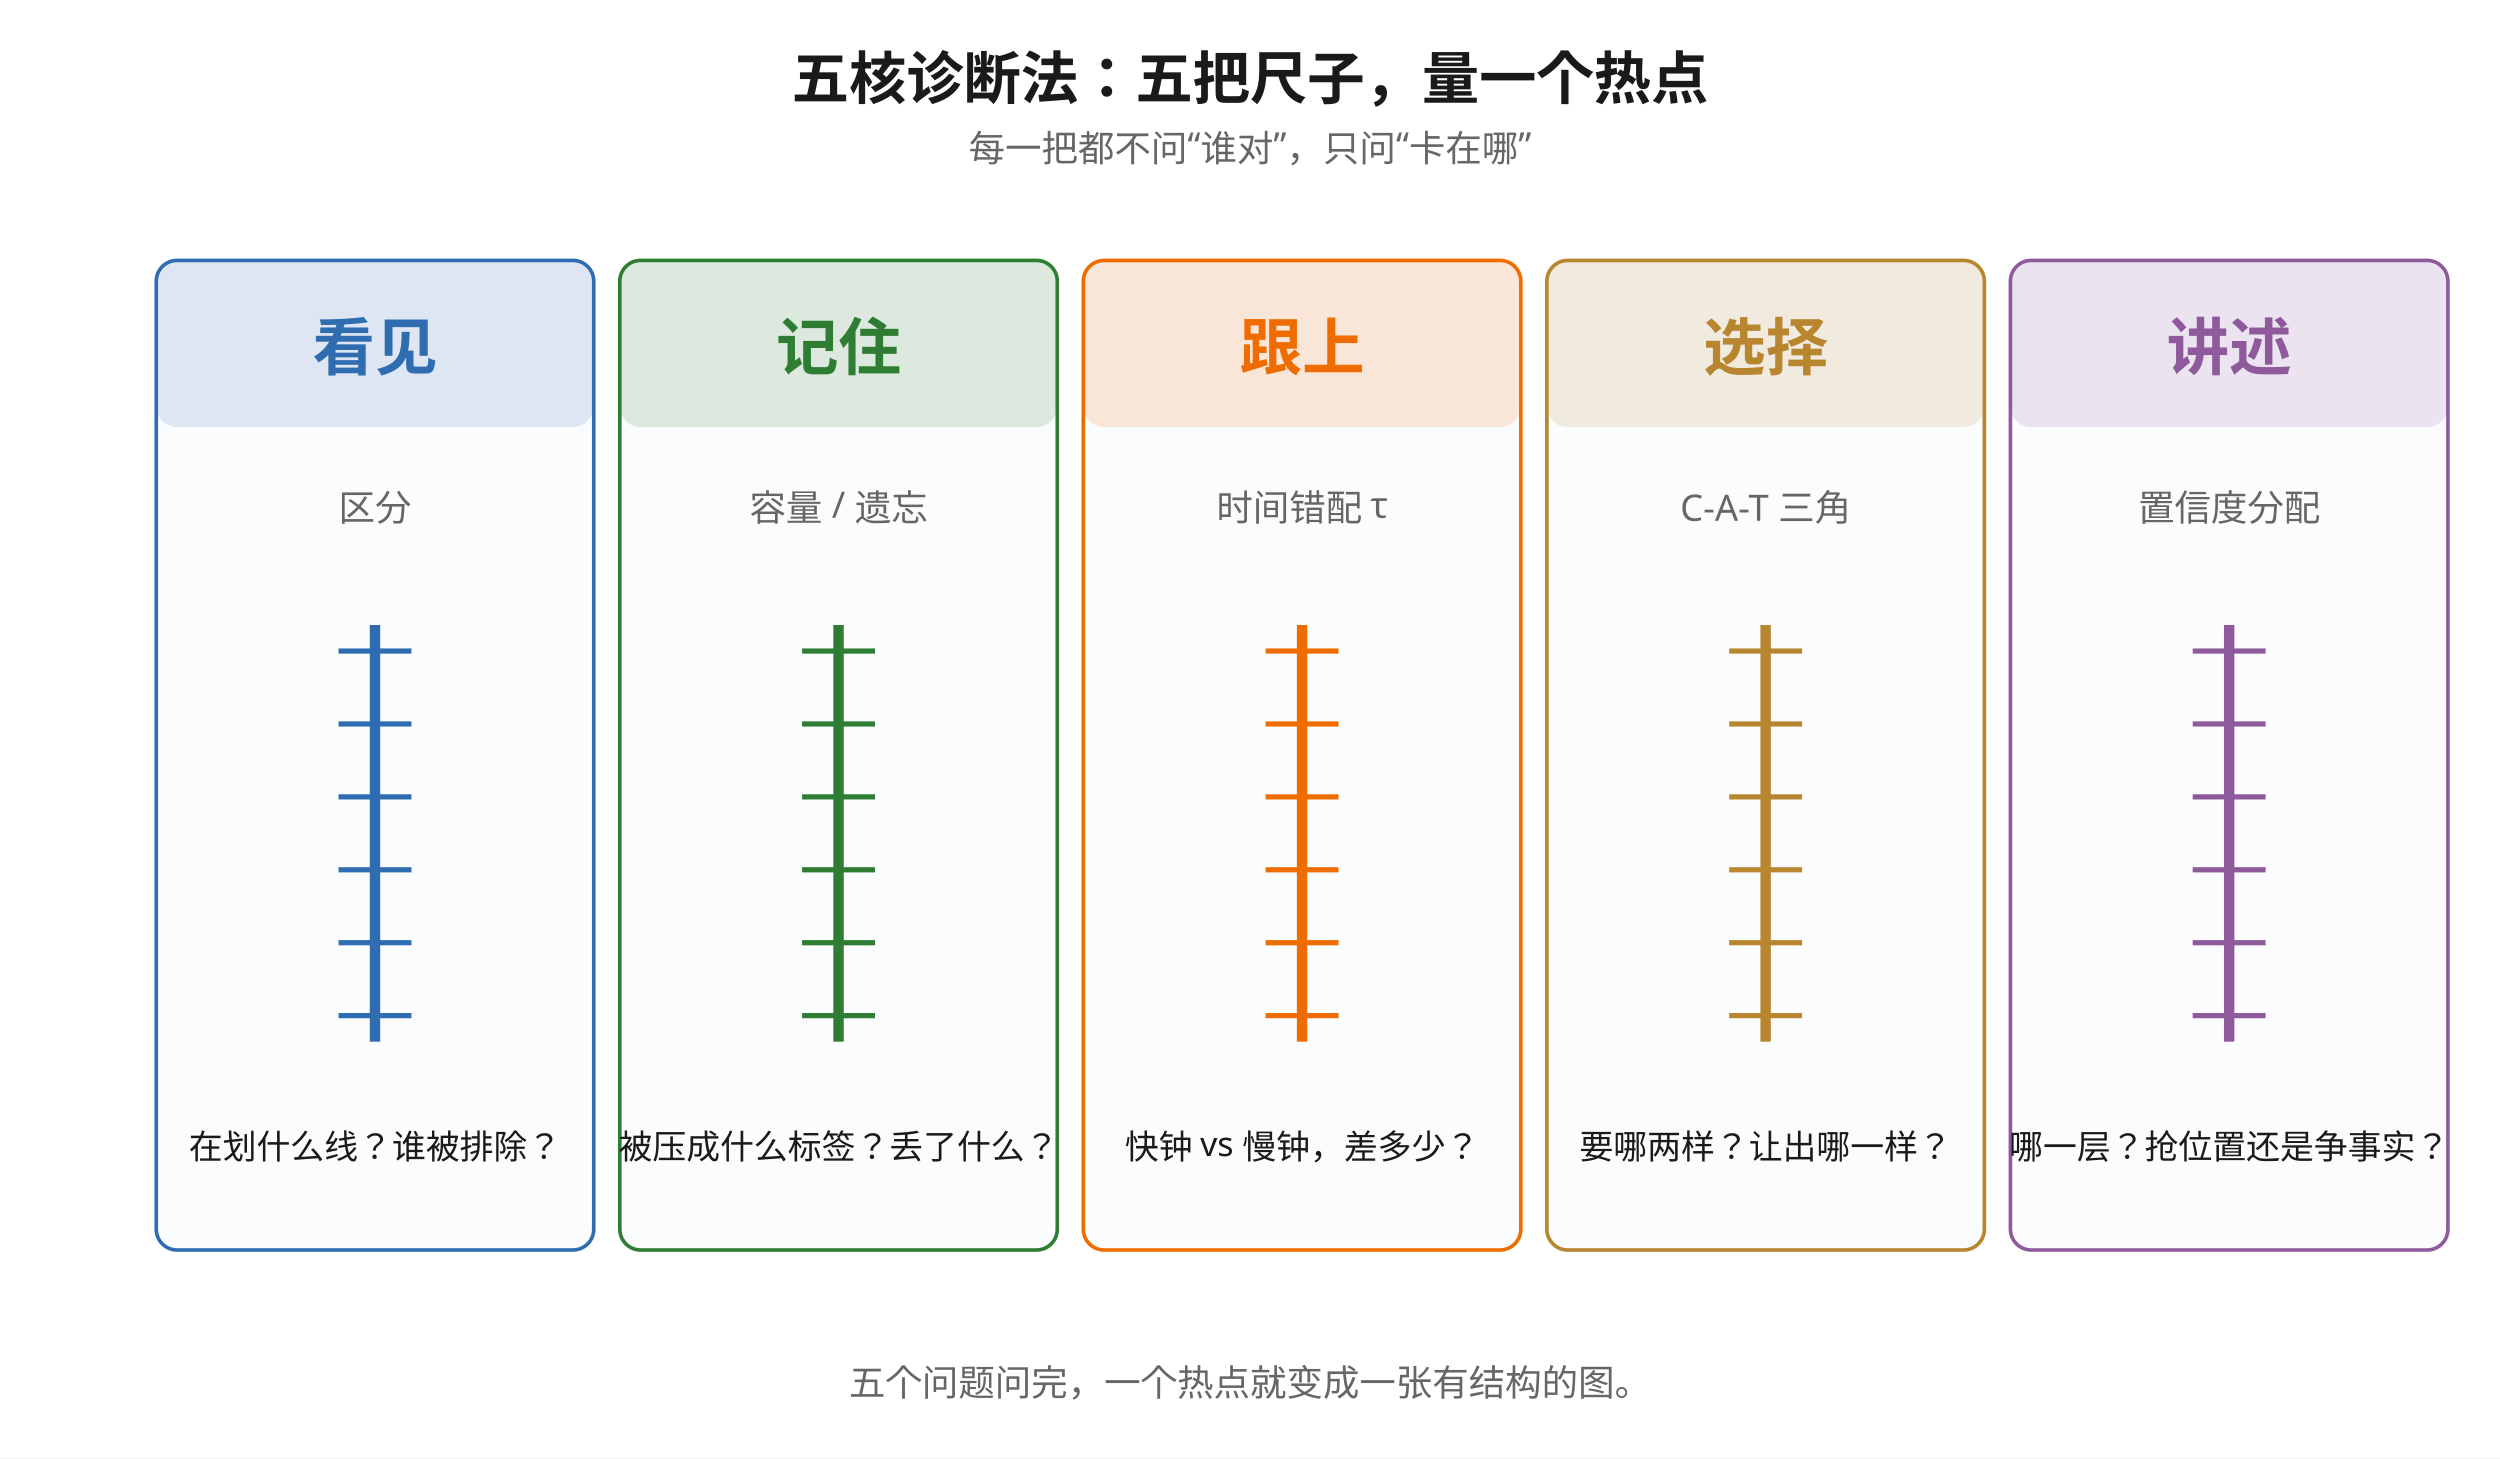
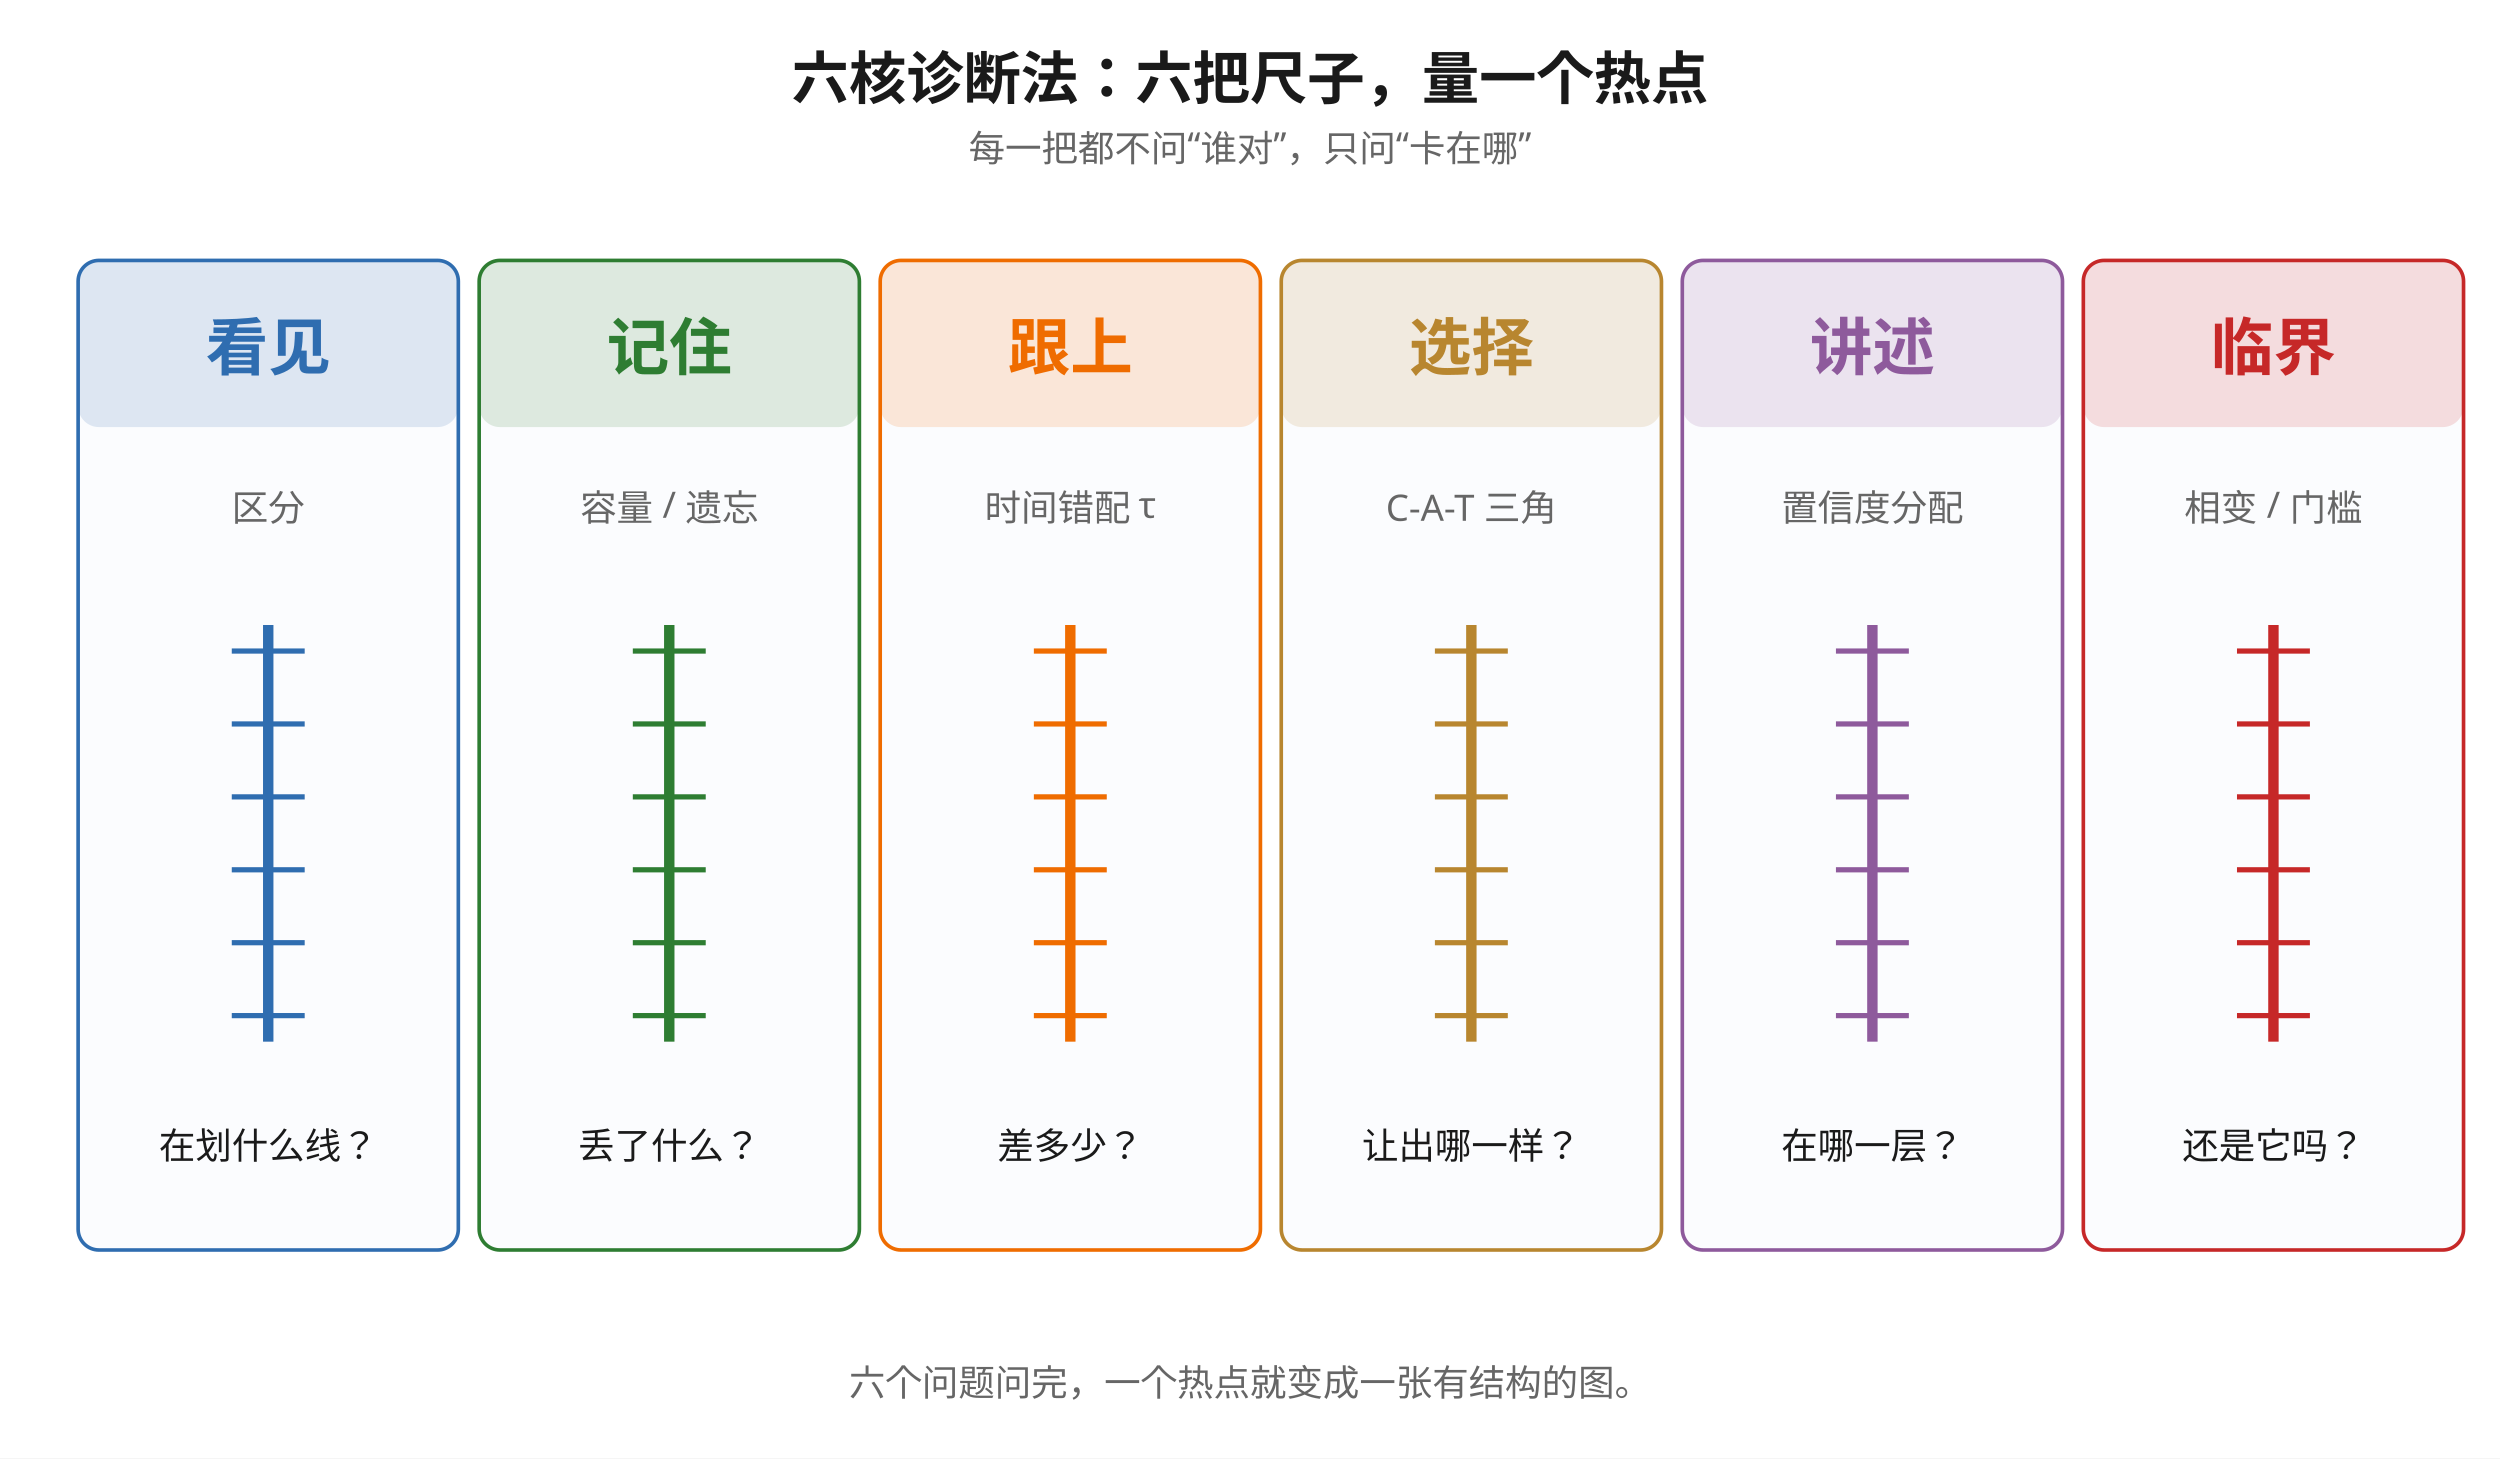
<svg xmlns="http://www.w3.org/2000/svg" viewBox="0 0 960 560" width="960" height="560" font-family="Microsoft YaHei, PingFang SC, SimHei, sans-serif">
  <rect width="960" height="560" fill="#ffffff" />
-   <text x="480" y="38" text-anchor="middle" font-size="22" font-weight="bold" fill="#1a1a1a">五核诊断法：五把尺子，量一个热点</text>
+   <text x="480" y="38" text-anchor="middle" font-size="22" font-weight="bold" fill="#1a1a1a">六核诊断法：六把尺子，量一个热点</text>
  <text x="480" y="62" text-anchor="middle" font-size="14" fill="#666">每一把都不问“谁对”，只问“卡在哪”</text>
-   <rect x="60" y="100" width="168" height="380" rx="8" fill="#fbfcfe" stroke="#2f6db0" stroke-width="1.4" />
-   <rect x="60" y="100" width="168" height="64" rx="8" fill="#2f6db0" opacity="0.15" />
-   <text x="144.0" y="142" text-anchor="middle" font-size="24" fill="#2f6db0" font-weight="bold">看见</text>
-   <text x="144.0" y="200" text-anchor="middle" font-size="14" fill="#666" font-weight="normal">区分</text>
-   <line x1="144" y1="240" x2="144" y2="400" stroke="#2f6db0" stroke-width="4" />
-   <line x1="130.0" y1="250" x2="158.0" y2="250" stroke="#2f6db0" stroke-width="2" />
-   <line x1="130.0" y1="278" x2="158.0" y2="278" stroke="#2f6db0" stroke-width="2" />
-   <line x1="130.0" y1="306" x2="158.0" y2="306" stroke="#2f6db0" stroke-width="2" />
-   <line x1="130.0" y1="334" x2="158.0" y2="334" stroke="#2f6db0" stroke-width="2" />
-   <line x1="130.0" y1="362" x2="158.0" y2="362" stroke="#2f6db0" stroke-width="2" />
-   <line x1="130.0" y1="390" x2="158.0" y2="390" stroke="#2f6db0" stroke-width="2" />
-   <text x="144.0" y="445" text-anchor="middle" font-size="13" fill="#1a1a1a">在划什么线？谁被排除？</text>
-   <rect x="238" y="100" width="168" height="380" rx="8" fill="#fbfcfe" stroke="#2e7d32" stroke-width="1.4" />
-   <rect x="238" y="100" width="168" height="64" rx="8" fill="#2e7d32" opacity="0.15" />
-   <text x="322.0" y="142" text-anchor="middle" font-size="24" fill="#2e7d32" font-weight="bold">记住</text>
-   <text x="322.0" y="200" text-anchor="middle" font-size="14" fill="#666" font-weight="normal">容量 / 遗忘</text>
-   <line x1="322" y1="240" x2="322" y2="400" stroke="#2e7d32" stroke-width="4" />
-   <line x1="308.0" y1="250" x2="336.0" y2="250" stroke="#2e7d32" stroke-width="2" />
-   <line x1="308.0" y1="278" x2="336.0" y2="278" stroke="#2e7d32" stroke-width="2" />
-   <line x1="308.0" y1="306" x2="336.0" y2="306" stroke="#2e7d32" stroke-width="2" />
-   <line x1="308.0" y1="334" x2="336.0" y2="334" stroke="#2e7d32" stroke-width="2" />
-   <line x1="308.0" y1="362" x2="336.0" y2="362" stroke="#2e7d32" stroke-width="2" />
-   <line x1="308.0" y1="390" x2="336.0" y2="390" stroke="#2e7d32" stroke-width="2" />
-   <text x="322.0" y="445" text-anchor="middle" font-size="13" fill="#1a1a1a">被压成什么标签？丢了什么？</text>
-   <rect x="416" y="100" width="168" height="380" rx="8" fill="#fbfcfe" stroke="#ef6c00" stroke-width="1.4" />
-   <rect x="416" y="100" width="168" height="64" rx="8" fill="#ef6c00" opacity="0.15" />
-   <text x="500.0" y="142" text-anchor="middle" font-size="24" fill="#ef6c00" font-weight="bold">跟上</text>
-   <text x="500.0" y="200" text-anchor="middle" font-size="14" fill="#666" font-weight="normal">时间错配 τ</text>
-   <line x1="500" y1="240" x2="500" y2="400" stroke="#ef6c00" stroke-width="4" />
-   <line x1="486.0" y1="250" x2="514.0" y2="250" stroke="#ef6c00" stroke-width="2" />
-   <line x1="486.0" y1="278" x2="514.0" y2="278" stroke="#ef6c00" stroke-width="2" />
-   <line x1="486.0" y1="306" x2="514.0" y2="306" stroke="#ef6c00" stroke-width="2" />
-   <line x1="486.0" y1="334" x2="514.0" y2="334" stroke="#ef6c00" stroke-width="2" />
-   <line x1="486.0" y1="362" x2="514.0" y2="362" stroke="#ef6c00" stroke-width="2" />
-   <line x1="486.0" y1="390" x2="514.0" y2="390" stroke="#ef6c00" stroke-width="2" />
-   <text x="500.0" y="445" text-anchor="middle" font-size="13" fill="#1a1a1a">快钟 vs 慢钟，差多少？</text>
-   <rect x="594" y="100" width="168" height="380" rx="8" fill="#fbfcfe" stroke="#b8862f" stroke-width="1.4" />
-   <rect x="594" y="100" width="168" height="64" rx="8" fill="#b8862f" opacity="0.15" />
-   <text x="678.0" y="142" text-anchor="middle" font-size="24" fill="#b8862f" font-weight="bold">选择</text>
-   <text x="678.0" y="200" text-anchor="middle" font-size="14" fill="#666" font-weight="normal">C-A-T 三角</text>
-   <line x1="678" y1="240" x2="678" y2="400" stroke="#b8862f" stroke-width="4" />
-   <line x1="664.0" y1="250" x2="692.0" y2="250" stroke="#b8862f" stroke-width="2" />
-   <line x1="664.0" y1="278" x2="692.0" y2="278" stroke="#b8862f" stroke-width="2" />
-   <line x1="664.0" y1="306" x2="692.0" y2="306" stroke="#b8862f" stroke-width="2" />
-   <line x1="664.0" y1="334" x2="692.0" y2="334" stroke="#b8862f" stroke-width="2" />
-   <line x1="664.0" y1="362" x2="692.0" y2="362" stroke="#b8862f" stroke-width="2" />
-   <line x1="664.0" y1="390" x2="692.0" y2="390" stroke="#b8862f" stroke-width="2" />
-   <text x="678.0" y="445" text-anchor="middle" font-size="13" fill="#1a1a1a">要哪两样？让出哪一样？</text>
-   <rect x="772" y="100" width="168" height="380" rx="8" fill="#fbfcfe" stroke="#8e5a9c" stroke-width="1.4" />
-   <rect x="772" y="100" width="168" height="64" rx="8" fill="#8e5a9c" opacity="0.15" />
-   <text x="856.0" y="142" text-anchor="middle" font-size="24" fill="#8e5a9c" font-weight="bold">讲述</text>
-   <text x="856.0" y="200" text-anchor="middle" font-size="14" fill="#666" font-weight="normal">置信度分配</text>
-   <line x1="856" y1="240" x2="856" y2="400" stroke="#8e5a9c" stroke-width="4" />
-   <line x1="842.0" y1="250" x2="870.0" y2="250" stroke="#8e5a9c" stroke-width="2" />
-   <line x1="842.0" y1="278" x2="870.0" y2="278" stroke="#8e5a9c" stroke-width="2" />
-   <line x1="842.0" y1="306" x2="870.0" y2="306" stroke="#8e5a9c" stroke-width="2" />
-   <line x1="842.0" y1="334" x2="870.0" y2="334" stroke="#8e5a9c" stroke-width="2" />
-   <line x1="842.0" y1="362" x2="870.0" y2="362" stroke="#8e5a9c" stroke-width="2" />
-   <line x1="842.0" y1="390" x2="870.0" y2="390" stroke="#8e5a9c" stroke-width="2" />
-   <text x="856.0" y="445" text-anchor="middle" font-size="13" fill="#1a1a1a">哪一层？抢位置还是争事实？</text>
-   <text x="480.0" y="536" text-anchor="middle" font-size="14" fill="#666" font-weight="normal">五个问题问完，一个热点就变成一张有结构的图。</text>
+   <rect x="30" y="100" width="146" height="380" rx="8" fill="#fbfcfe" stroke="#2f6db0" stroke-width="1.4" />
+   <rect x="30" y="100" width="146" height="64" rx="8" fill="#2f6db0" opacity="0.15" />
+   <text x="103.0" y="142" text-anchor="middle" font-size="24" fill="#2f6db0" font-weight="bold">看见</text>
+   <text x="103.0" y="200" text-anchor="middle" font-size="14" fill="#666" font-weight="normal">区分</text>
+   <line x1="103" y1="240" x2="103" y2="400" stroke="#2f6db0" stroke-width="4" />
+   <line x1="89.0" y1="250" x2="117.0" y2="250" stroke="#2f6db0" stroke-width="2" />
+   <line x1="89.0" y1="278" x2="117.0" y2="278" stroke="#2f6db0" stroke-width="2" />
+   <line x1="89.0" y1="306" x2="117.0" y2="306" stroke="#2f6db0" stroke-width="2" />
+   <line x1="89.0" y1="334" x2="117.0" y2="334" stroke="#2f6db0" stroke-width="2" />
+   <line x1="89.0" y1="362" x2="117.0" y2="362" stroke="#2f6db0" stroke-width="2" />
+   <line x1="89.0" y1="390" x2="117.0" y2="390" stroke="#2f6db0" stroke-width="2" />
+   <text x="103.0" y="445" text-anchor="middle" font-size="14" fill="#1a1a1a">在划什么线？</text>
+   <rect x="184" y="100" width="146" height="380" rx="8" fill="#fbfcfe" stroke="#2e7d32" stroke-width="1.4" />
+   <rect x="184" y="100" width="146" height="64" rx="8" fill="#2e7d32" opacity="0.15" />
+   <text x="257.0" y="142" text-anchor="middle" font-size="24" fill="#2e7d32" font-weight="bold">记住</text>
+   <text x="257.0" y="200" text-anchor="middle" font-size="14" fill="#666" font-weight="normal">容量 / 遗忘</text>
+   <line x1="257" y1="240" x2="257" y2="400" stroke="#2e7d32" stroke-width="4" />
+   <line x1="243.0" y1="250" x2="271.0" y2="250" stroke="#2e7d32" stroke-width="2" />
+   <line x1="243.0" y1="278" x2="271.0" y2="278" stroke="#2e7d32" stroke-width="2" />
+   <line x1="243.0" y1="306" x2="271.0" y2="306" stroke="#2e7d32" stroke-width="2" />
+   <line x1="243.0" y1="334" x2="271.0" y2="334" stroke="#2e7d32" stroke-width="2" />
+   <line x1="243.0" y1="362" x2="271.0" y2="362" stroke="#2e7d32" stroke-width="2" />
+   <line x1="243.0" y1="390" x2="271.0" y2="390" stroke="#2e7d32" stroke-width="2" />
+   <text x="257.0" y="445" text-anchor="middle" font-size="14" fill="#1a1a1a">丢了什么？</text>
+   <rect x="338" y="100" width="146" height="380" rx="8" fill="#fbfcfe" stroke="#ef6c00" stroke-width="1.4" />
+   <rect x="338" y="100" width="146" height="64" rx="8" fill="#ef6c00" opacity="0.15" />
+   <text x="411.0" y="142" text-anchor="middle" font-size="24" fill="#ef6c00" font-weight="bold">跟上</text>
+   <text x="411.0" y="200" text-anchor="middle" font-size="14" fill="#666" font-weight="normal">时间错配 τ</text>
+   <line x1="411" y1="240" x2="411" y2="400" stroke="#ef6c00" stroke-width="4" />
+   <line x1="397.0" y1="250" x2="425.0" y2="250" stroke="#ef6c00" stroke-width="2" />
+   <line x1="397.0" y1="278" x2="425.0" y2="278" stroke="#ef6c00" stroke-width="2" />
+   <line x1="397.0" y1="306" x2="425.0" y2="306" stroke="#ef6c00" stroke-width="2" />
+   <line x1="397.0" y1="334" x2="425.0" y2="334" stroke="#ef6c00" stroke-width="2" />
+   <line x1="397.0" y1="362" x2="425.0" y2="362" stroke="#ef6c00" stroke-width="2" />
+   <line x1="397.0" y1="390" x2="425.0" y2="390" stroke="#ef6c00" stroke-width="2" />
+   <text x="411.0" y="445" text-anchor="middle" font-size="14" fill="#1a1a1a">差多少？</text>
+   <rect x="492" y="100" width="146" height="380" rx="8" fill="#fbfcfe" stroke="#b8862f" stroke-width="1.4" />
+   <rect x="492" y="100" width="146" height="64" rx="8" fill="#b8862f" opacity="0.15" />
+   <text x="565.0" y="142" text-anchor="middle" font-size="24" fill="#b8862f" font-weight="bold">选择</text>
+   <text x="565.0" y="200" text-anchor="middle" font-size="14" fill="#666" font-weight="normal">C-A-T 三角</text>
+   <line x1="565" y1="240" x2="565" y2="400" stroke="#b8862f" stroke-width="4" />
+   <line x1="551.0" y1="250" x2="579.0" y2="250" stroke="#b8862f" stroke-width="2" />
+   <line x1="551.0" y1="278" x2="579.0" y2="278" stroke="#b8862f" stroke-width="2" />
+   <line x1="551.0" y1="306" x2="579.0" y2="306" stroke="#b8862f" stroke-width="2" />
+   <line x1="551.0" y1="334" x2="579.0" y2="334" stroke="#b8862f" stroke-width="2" />
+   <line x1="551.0" y1="362" x2="579.0" y2="362" stroke="#b8862f" stroke-width="2" />
+   <line x1="551.0" y1="390" x2="579.0" y2="390" stroke="#b8862f" stroke-width="2" />
+   <text x="565.0" y="445" text-anchor="middle" font-size="14" fill="#1a1a1a">让出哪一样？</text>
+   <rect x="646" y="100" width="146" height="380" rx="8" fill="#fbfcfe" stroke="#8e5a9c" stroke-width="1.4" />
+   <rect x="646" y="100" width="146" height="64" rx="8" fill="#8e5a9c" opacity="0.15" />
+   <text x="719.0" y="142" text-anchor="middle" font-size="24" fill="#8e5a9c" font-weight="bold">讲述</text>
+   <text x="719.0" y="200" text-anchor="middle" font-size="14" fill="#666" font-weight="normal">置信度分配</text>
+   <line x1="719" y1="240" x2="719" y2="400" stroke="#8e5a9c" stroke-width="4" />
+   <line x1="705.0" y1="250" x2="733.0" y2="250" stroke="#8e5a9c" stroke-width="2" />
+   <line x1="705.0" y1="278" x2="733.0" y2="278" stroke="#8e5a9c" stroke-width="2" />
+   <line x1="705.0" y1="306" x2="733.0" y2="306" stroke="#8e5a9c" stroke-width="2" />
+   <line x1="705.0" y1="334" x2="733.0" y2="334" stroke="#8e5a9c" stroke-width="2" />
+   <line x1="705.0" y1="362" x2="733.0" y2="362" stroke="#8e5a9c" stroke-width="2" />
+   <line x1="705.0" y1="390" x2="733.0" y2="390" stroke="#8e5a9c" stroke-width="2" />
+   <text x="719.0" y="445" text-anchor="middle" font-size="14" fill="#1a1a1a">在哪一层？</text>
+   <rect x="800" y="100" width="146" height="380" rx="8" fill="#fbfcfe" stroke="#c62828" stroke-width="1.4" />
+   <rect x="800" y="100" width="146" height="64" rx="8" fill="#c62828" opacity="0.15" />
+   <text x="873.0" y="142" text-anchor="middle" font-size="24" fill="#c62828" font-weight="bold">临界</text>
+   <text x="873.0" y="200" text-anchor="middle" font-size="14" fill="#666" font-weight="normal">相变 / 门槛</text>
+   <line x1="873" y1="240" x2="873" y2="400" stroke="#c62828" stroke-width="4" />
+   <line x1="859.0" y1="250" x2="887.0" y2="250" stroke="#c62828" stroke-width="2" />
+   <line x1="859.0" y1="278" x2="887.0" y2="278" stroke="#c62828" stroke-width="2" />
+   <line x1="859.0" y1="306" x2="887.0" y2="306" stroke="#c62828" stroke-width="2" />
+   <line x1="859.0" y1="334" x2="887.0" y2="334" stroke="#c62828" stroke-width="2" />
+   <line x1="859.0" y1="362" x2="887.0" y2="362" stroke="#c62828" stroke-width="2" />
+   <line x1="859.0" y1="390" x2="887.0" y2="390" stroke="#c62828" stroke-width="2" />
+   <text x="873.0" y="445" text-anchor="middle" font-size="14" fill="#1a1a1a">还是它吗？</text>
+   <text x="480.0" y="536" text-anchor="middle" font-size="14" fill="#666" font-weight="normal">六个问题问完，一个热点就变成一张有结构的图。</text>
</svg>
